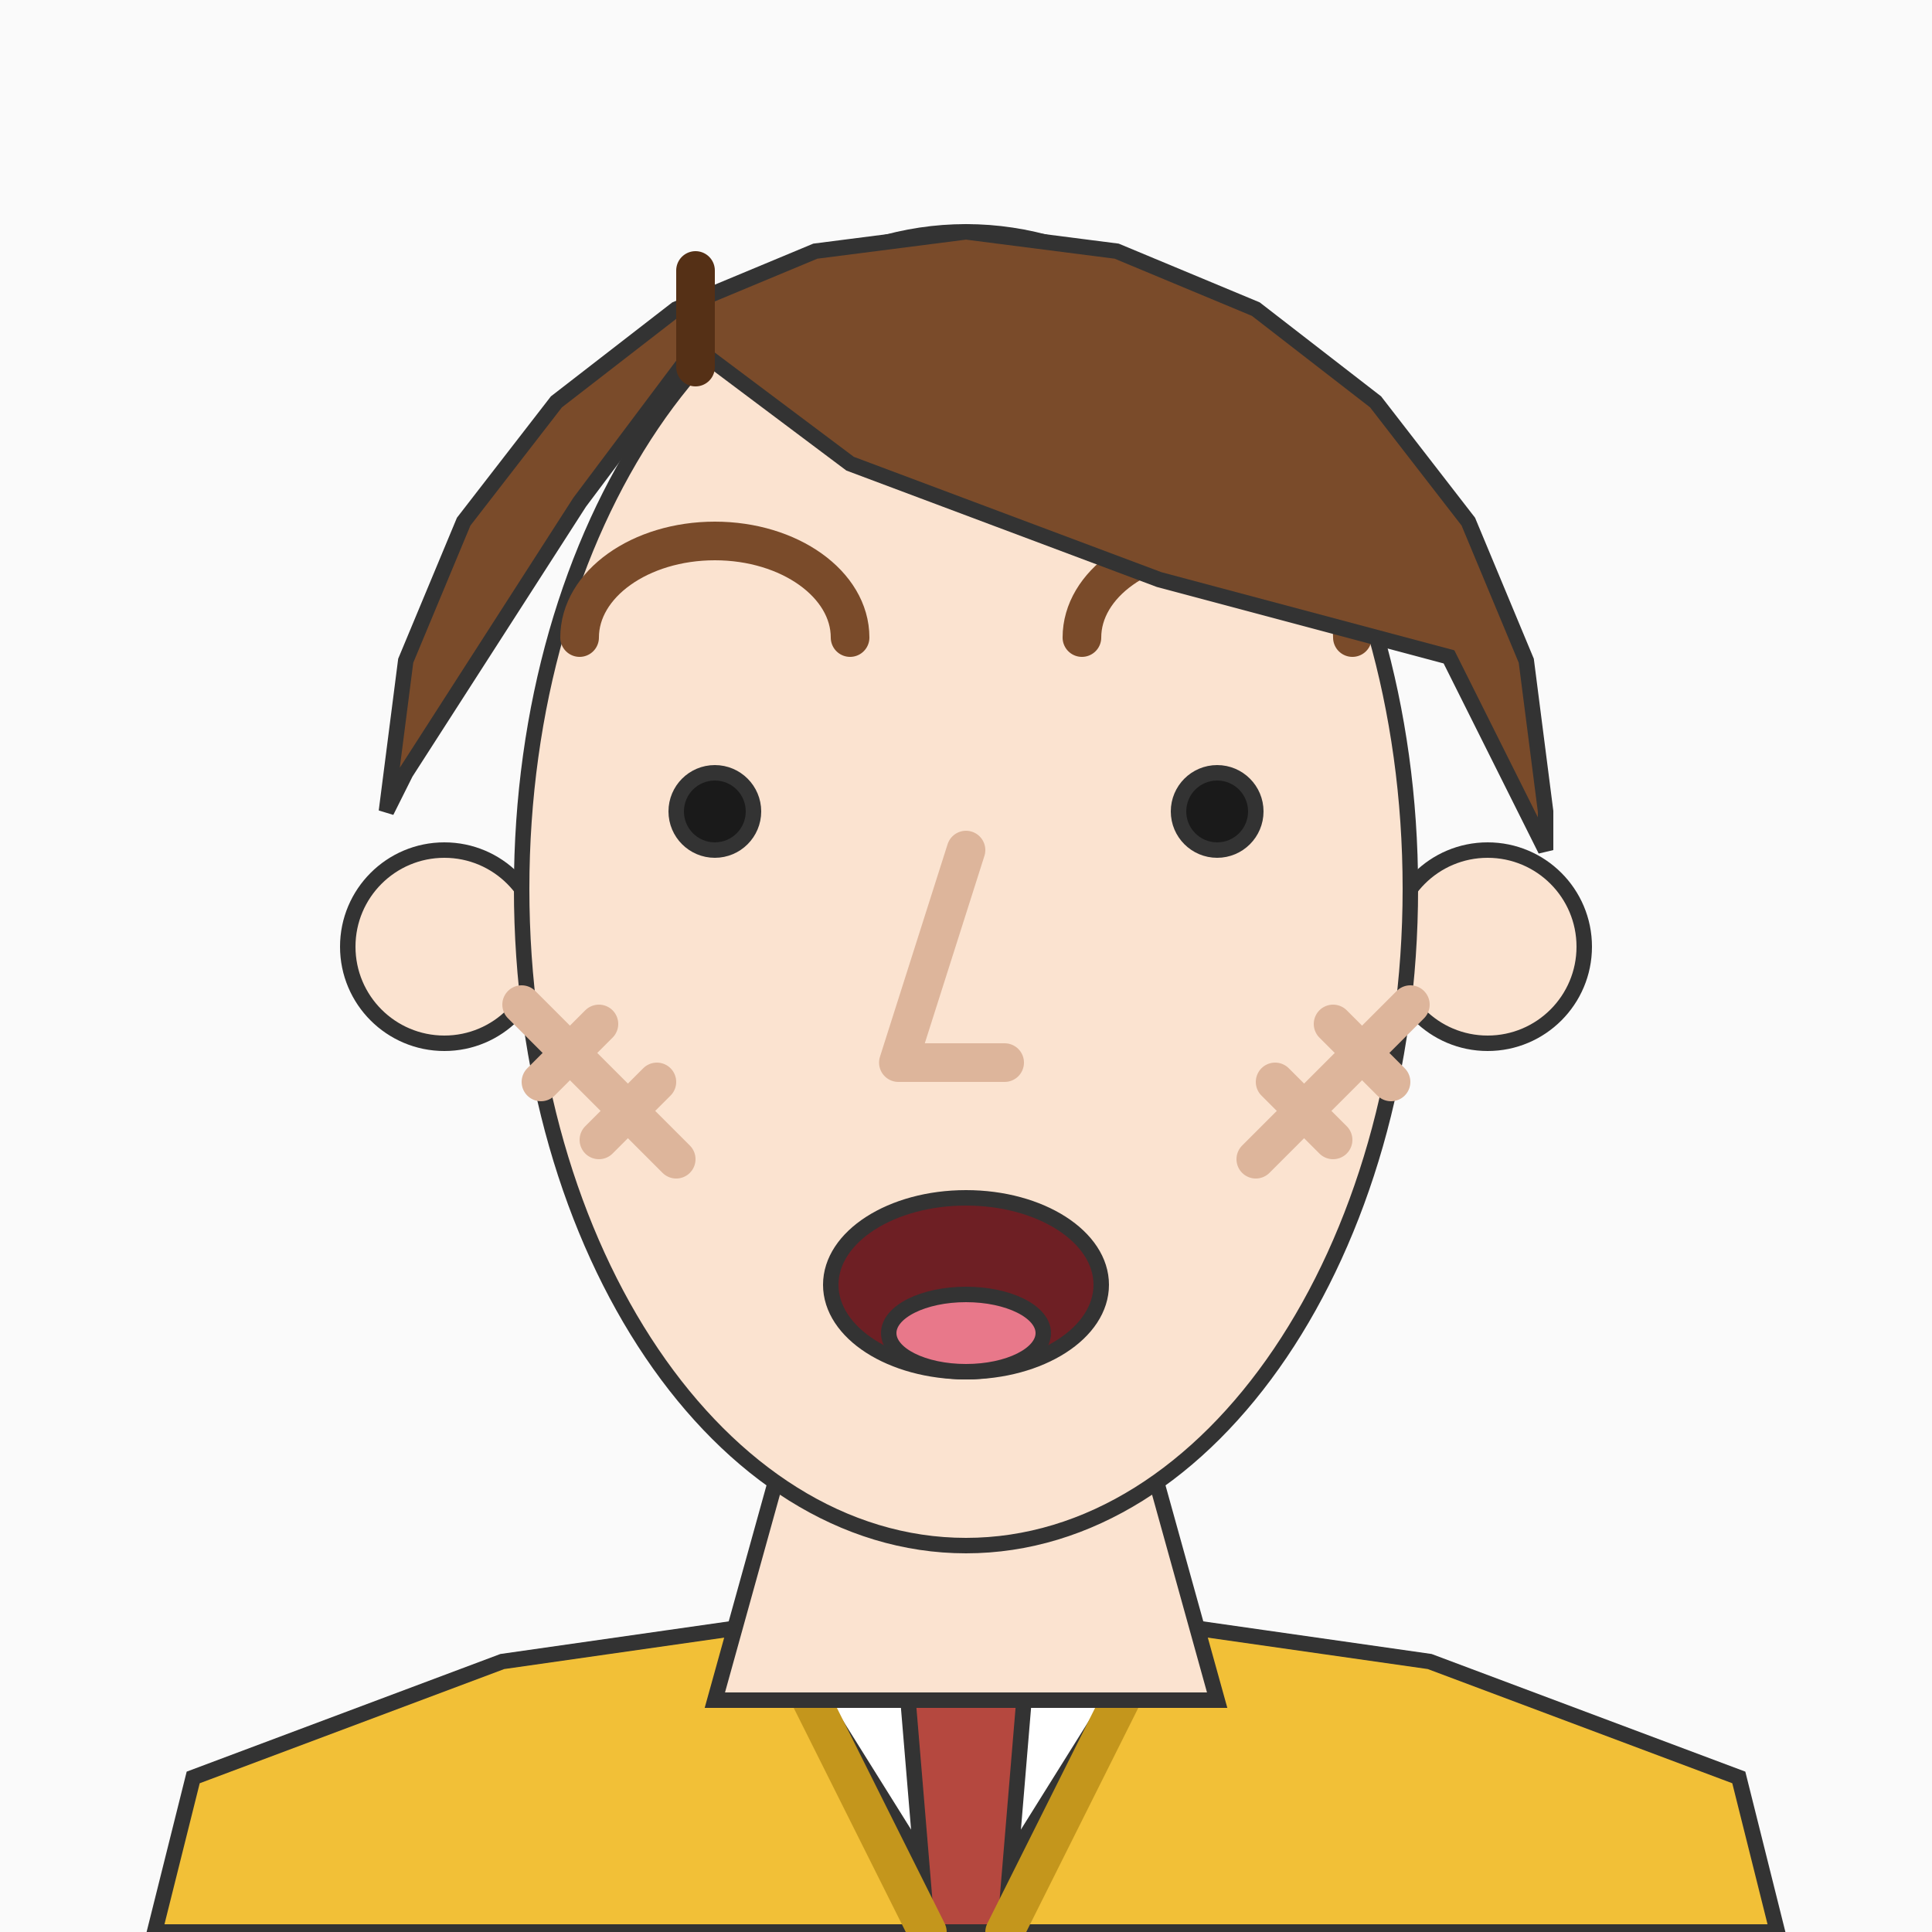
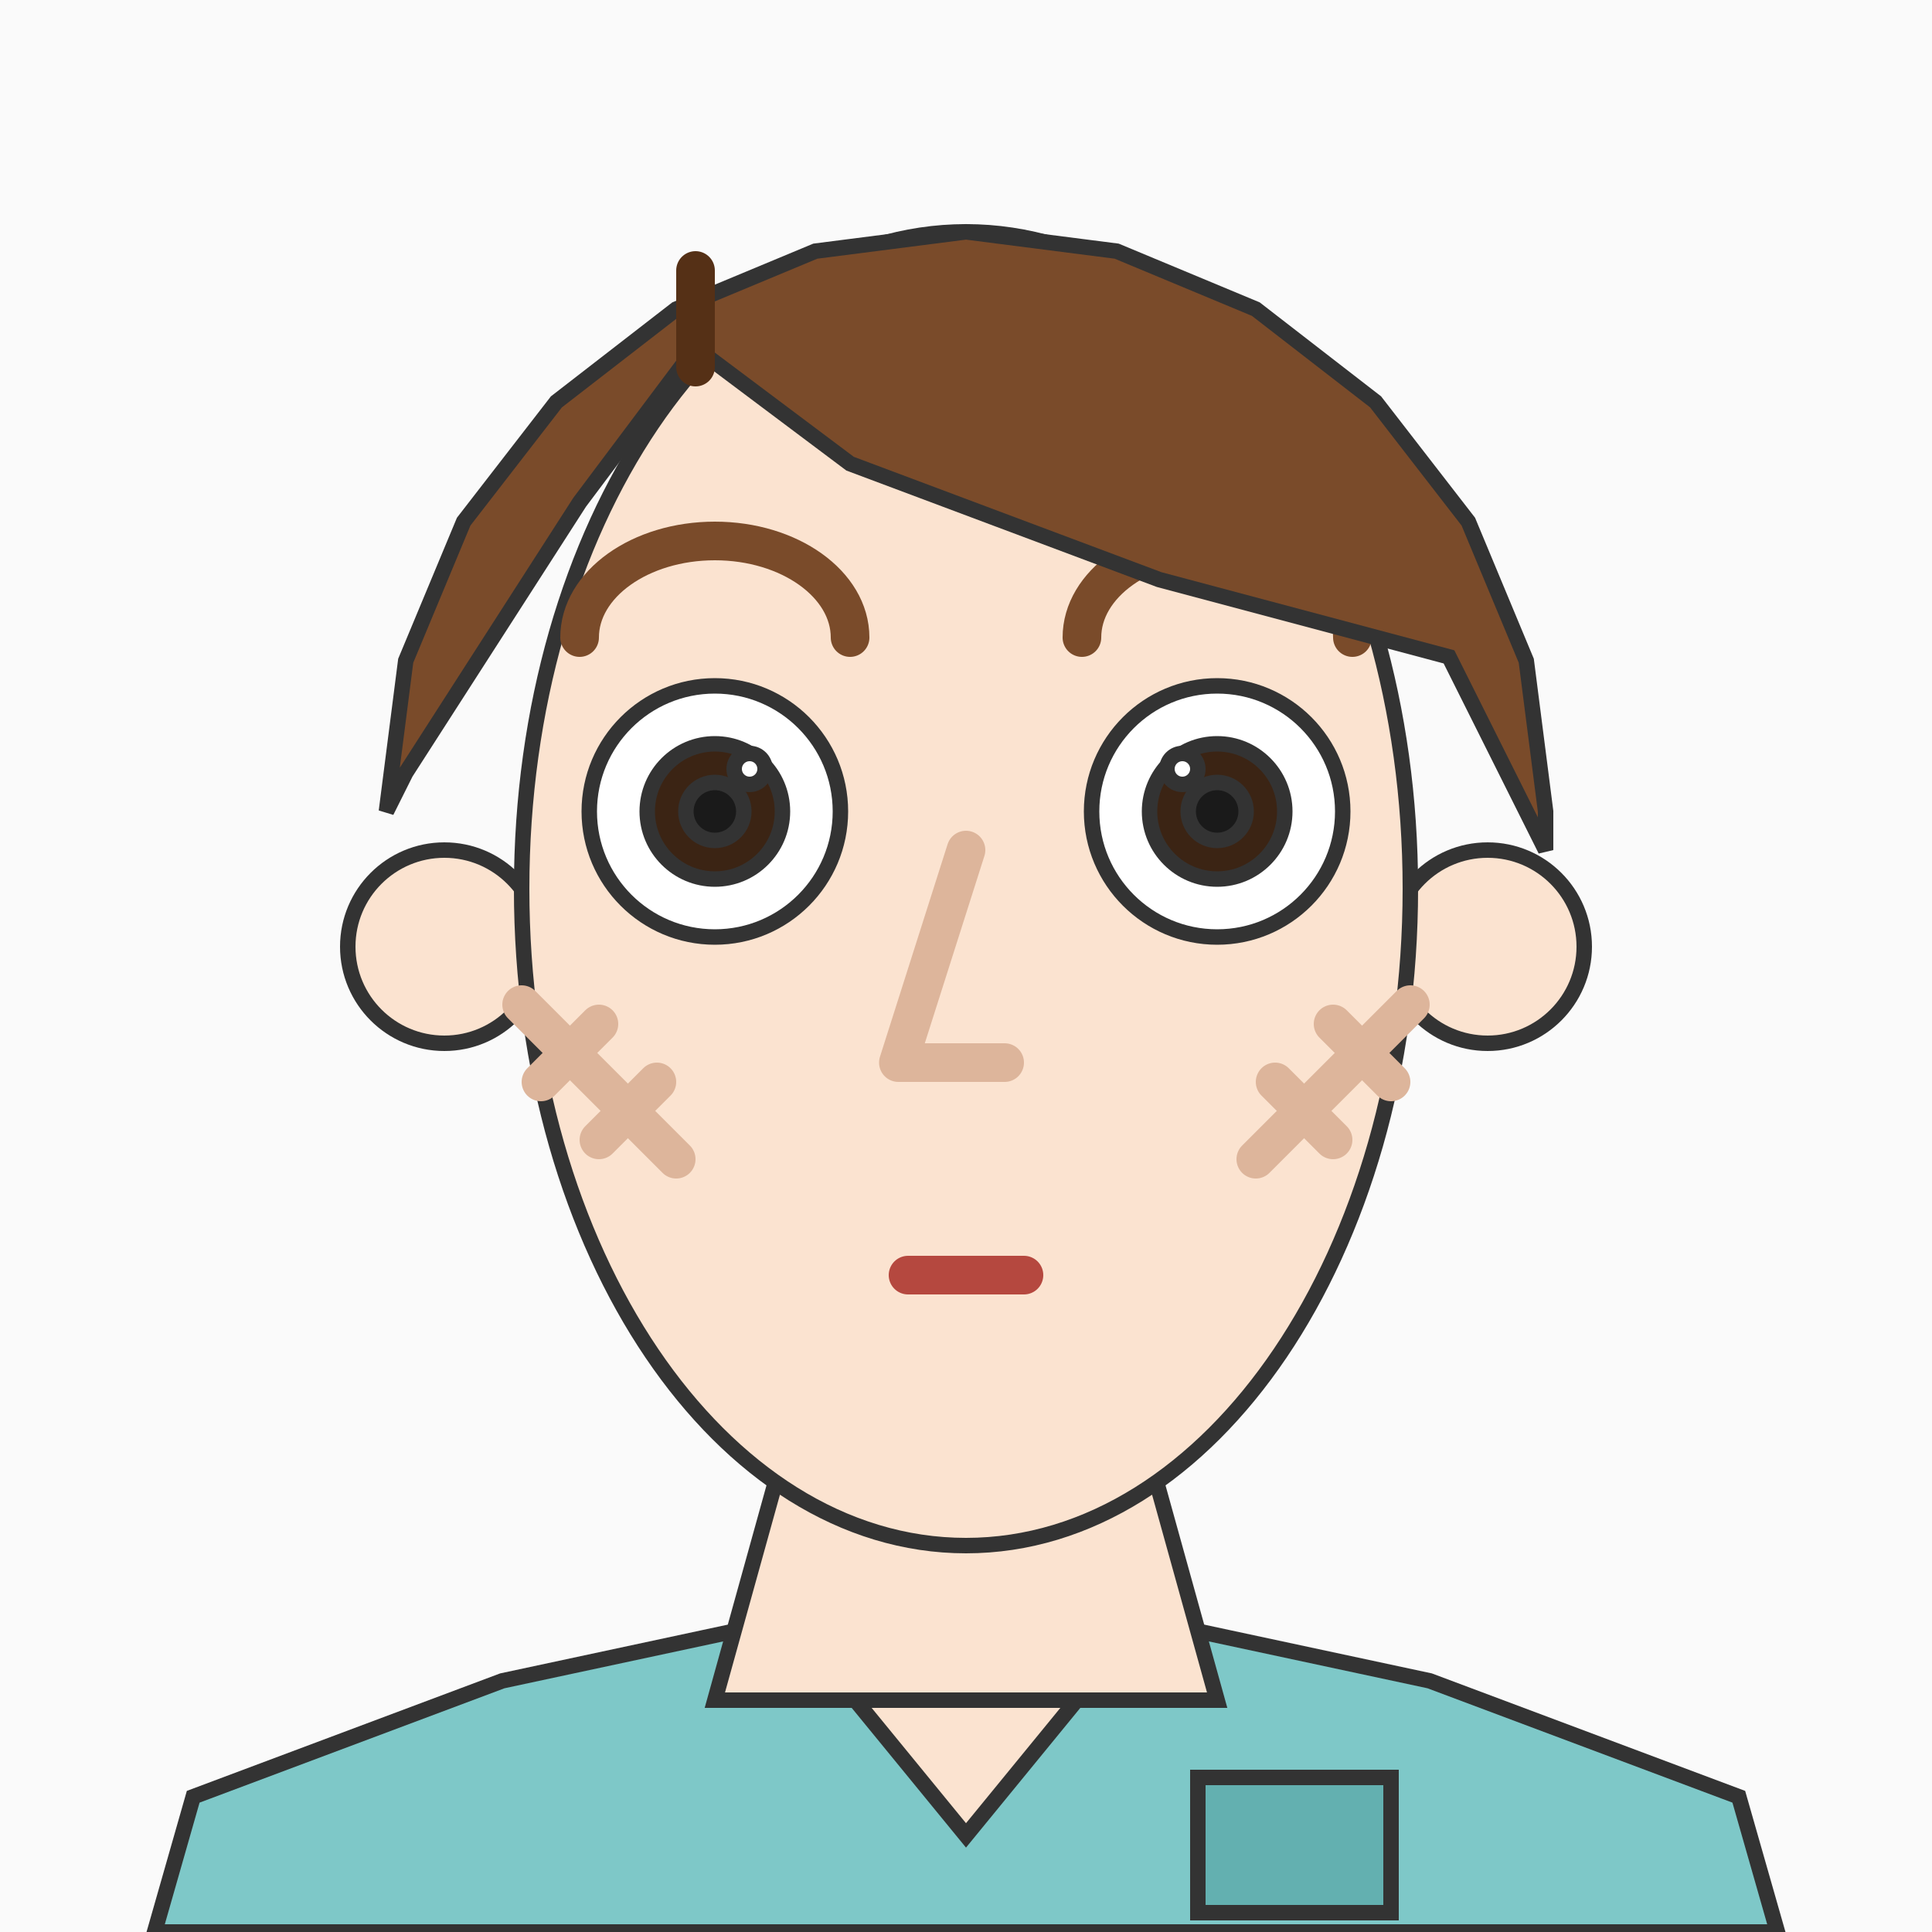
<svg xmlns="http://www.w3.org/2000/svg" viewBox="0 0 100 100" width="200" height="200">
  <rect width="100" height="100" fill="#fafafa" />
-   <polygon points="8,100 10,92 26,86 40,84 60,84 74,86 90,92 92,100" fill="#F2C037" stroke="#333" stroke-width="0.8" />
-   <polygon points="40,84 60,84 50,100" fill="#FFFFFF" stroke="#333" stroke-width="0.8" />
-   <polygon points="47,88 53,88 52,100 48,100" fill="#B5483F" stroke="#333" stroke-width="0.8" />
-   <polyline points="40,84 48,100" fill="none" stroke="#C4961C" stroke-width="2" stroke-linecap="round" stroke-linejoin="round" />
-   <polyline points="60,84 52,100" fill="none" stroke="#C4961C" stroke-width="2" stroke-linecap="round" stroke-linejoin="round" />
+   <polygon points="8,100 10,93 26,87 40,84 60,84 74,87 90,93 92,100" fill="#7EC8C8" stroke="#333" stroke-width="0.8" />
+   <polygon points="41,84 59,84 50,95" fill="#FBE3D0" stroke="#333" stroke-width="0.8" />
+   <rect x="62" y="92" width="10" height="7" fill="#63B0B0" stroke="#333" stroke-width="0.8" />
  <polygon points="42,70 58,70 63,88 37,88" fill="#FBE3D0" stroke="#333" stroke-width="0.8" />
  <ellipse cx="23" cy="49" rx="5" ry="5" fill="#FBE3D0" stroke="#333" stroke-width="0.8" />
  <ellipse cx="77" cy="49" rx="5" ry="5" fill="#FBE3D0" stroke="#333" stroke-width="0.8" />
  <ellipse cx="50" cy="46" rx="23" ry="34" fill="#FBE3D0" stroke="#333" stroke-width="0.8" />
  <polyline points="27,52 35,60" fill="none" stroke="#DDB59B" stroke-width="2" stroke-linecap="round" stroke-linejoin="round" />
  <polyline points="28,56 31,53" fill="none" stroke="#DDB59B" stroke-width="2" stroke-linecap="round" stroke-linejoin="round" />
  <polyline points="31,59 34,56" fill="none" stroke="#DDB59B" stroke-width="2" stroke-linecap="round" stroke-linejoin="round" />
  <polyline points="73,52 65,60" fill="none" stroke="#DDB59B" stroke-width="2" stroke-linecap="round" stroke-linejoin="round" />
  <polyline points="72,56 69,53" fill="none" stroke="#DDB59B" stroke-width="2" stroke-linecap="round" stroke-linejoin="round" />
  <polyline points="69,59 66,56" fill="none" stroke="#DDB59B" stroke-width="2" stroke-linecap="round" stroke-linejoin="round" />
-   <ellipse cx="50" cy="66.5" rx="7" ry="4.5" fill="#6E1F24" stroke="#333" stroke-width="0.8" />
-   <ellipse cx="50" cy="69" rx="4" ry="2" fill="#E8788A" stroke="#333" stroke-width="0.8" />
+   <polyline points="47,66 53,66" fill="none" stroke="#B5483F" stroke-width="2" stroke-linecap="round" stroke-linejoin="round" />
  <polyline points="50,44 46.5,55 52,55" fill="none" stroke="#DDB59B" stroke-width="2" stroke-linecap="round" stroke-linejoin="round" />
-   <ellipse cx="37" cy="42" rx="2" ry="2" fill="#1A1A1A" stroke="#333" stroke-width="0.8" />
-   <ellipse cx="63" cy="42" rx="2" ry="2" fill="#1A1A1A" stroke="#333" stroke-width="0.8" />
+   <ellipse cx="37" cy="42" rx="6.5" ry="6.5" fill="#FFFFFF" stroke="#333" stroke-width="0.8" />
+   <ellipse cx="37" cy="42" rx="3.5" ry="3.5" fill="#3B2414" stroke="#333" stroke-width="0.8" />
+   <ellipse cx="37" cy="42" rx="1.5" ry="1.5" fill="#1A1A1A" stroke="#333" stroke-width="0.8" />
+   <ellipse cx="38.8" cy="39.8" rx="0.8" ry="0.8" fill="#FFFFFF" stroke="#333" stroke-width="0.8" />
+   <ellipse cx="63" cy="42" rx="6.5" ry="6.5" fill="#FFFFFF" stroke="#333" stroke-width="0.8" />
+   <ellipse cx="63" cy="42" rx="3.5" ry="3.5" fill="#3B2414" stroke="#333" stroke-width="0.8" />
+   <ellipse cx="63" cy="42" rx="1.5" ry="1.5" fill="#1A1A1A" stroke="#333" stroke-width="0.8" />
+   <ellipse cx="61.2" cy="39.8" rx="0.8" ry="0.8" fill="#FFFFFF" stroke="#333" stroke-width="0.8" />
  <path d="M30 33 A7 5 0 0 1 44 33" fill="none" stroke="#7A4B2A" stroke-width="2" stroke-linecap="round" stroke-linejoin="round" />
  <path d="M56 33 A7 5 0 0 1 70 33" fill="none" stroke="#7A4B2A" stroke-width="2" stroke-linecap="round" stroke-linejoin="round" />
  <polygon points="20,42 21,34.2 24,27 28.8,20.8 35,16 42.2,13 50,12 57.8,13 65,16 71.2,20.8 76,27 79,34.2 80,42 80,44 75,34 60,30 44,24 36,18 30,26 21,40" fill="#7A4B2A" stroke="#333" stroke-width="0.8" />
  <polyline points="36,14 36,19" fill="none" stroke="#553016" stroke-width="2" stroke-linecap="round" stroke-linejoin="round" />
</svg>
